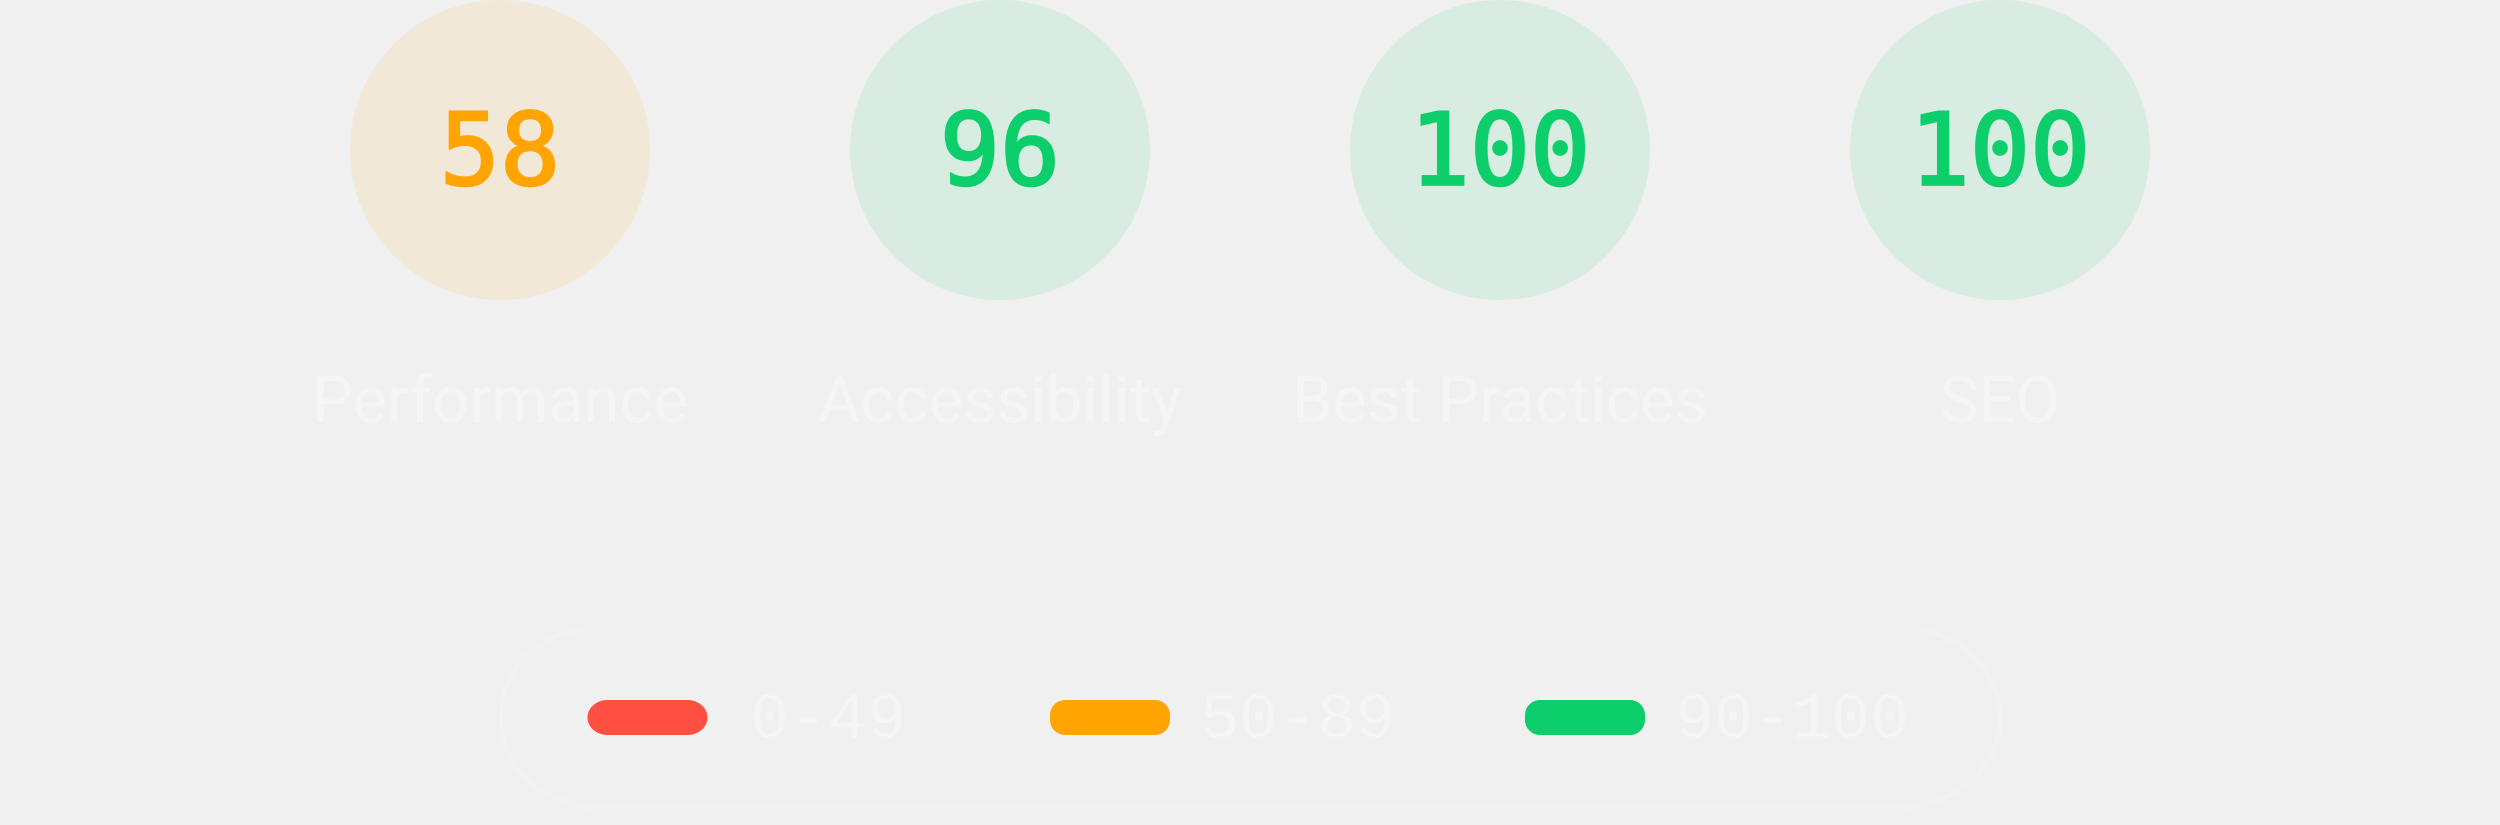
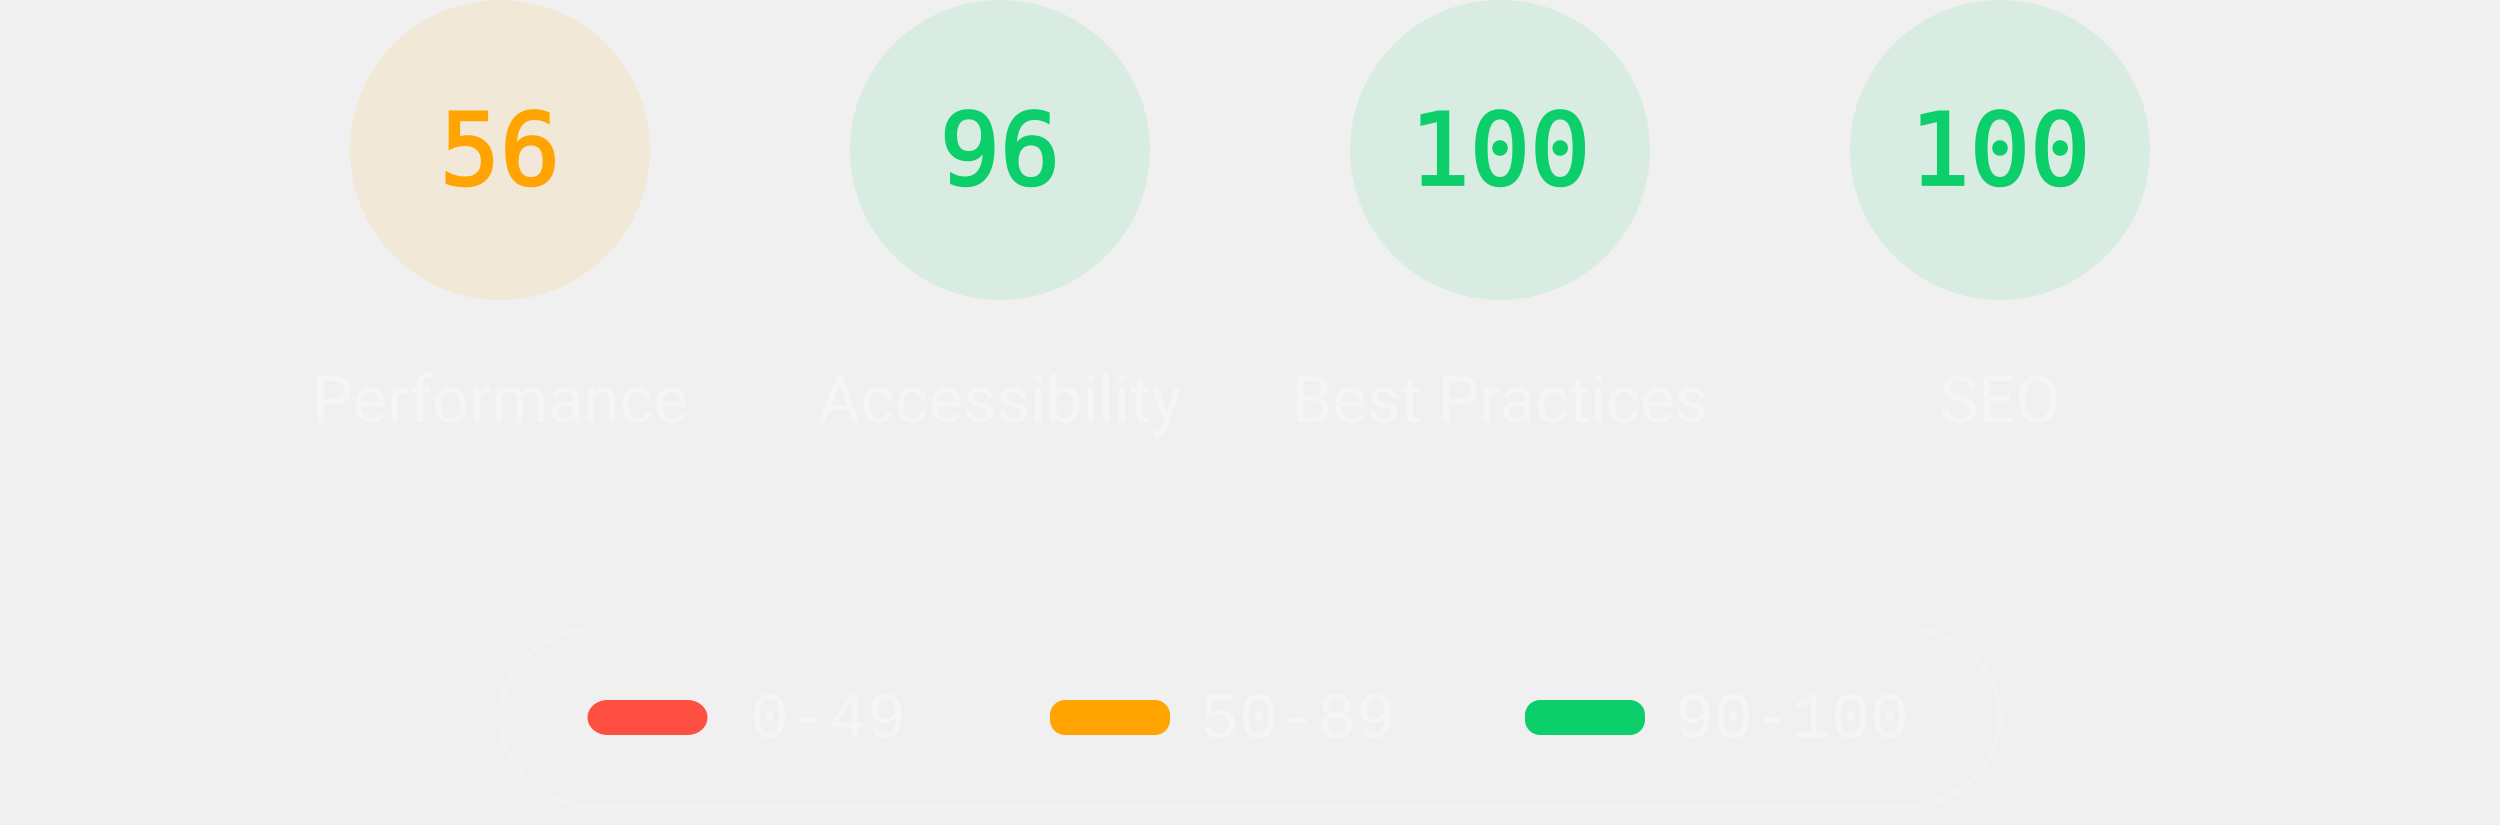
<svg xmlns="http://www.w3.org/2000/svg" class="theme--dark" fill="none" width="1000" height="330">
  <style>
			.gauge-base {
				opacity: 0.1
			}

			.gauge-arc {
				fill: none;
				animation-delay: 250ms;
				stroke-linecap: round;
				transform: rotate(-90deg);
				transform-origin: 100px 60px;
				animation: load-gauge 1s ease forwards
			}

			.guage-text {
				font-size: 40px;
				font-family: monospace;
				text-align: center
			}

			.guage-red {
				color: #ff4e42;
				fill: #ff4e42;
				stroke: #ff4e42
			}
			.guage-orange {
				color: #ffa400;
				fill: #ffa400;
				stroke: #ffa400
			}
			.guage-green {
				color: #0cce6b;
				fill: #0cce6b;
				stroke: #0cce6b
			}
			.theme--agnostic .guage-undefined {
				color: #5c5c5c;
				fill: #5c5c5c;
				stroke: #5c5c5c
			}
			.theme--light .guage-undefined {
				color: #1e1e1e;
				fill: #1e1e1e;
				stroke: #1e1e1e
			}
			.theme--dark .guage-undefined {
				color: #f5f5f5;
				fill: #f5f5f5;
				stroke: #f5f5f5
			}

			.guage-title {
				stroke: none;
				font-size: 26px;
				line-height: 26px;
				font-family: Roboto, Halvetica, Arial, sans-serif
			}
			.metric.guage-title {
				font-family: 'Courier New', Courier, monospace
			}
			.theme--agnostic .guage-title {
				color: #737373;
				fill: #737373
			}
			.theme--light .guage-title {
				color: #212121;
				fill: #212121
			}
			.theme--dark .guage-title {
				color: #f5f5f5;
				fill: #f5f5f5
			}

			@keyframes load-gauge {
				from {
					stroke-dasharray: 0 352.858
				}
			}
			.lh-gauge--pwa__disc {
				fill: #e0e0e0
			}
			.lh-gauge--pwa__logo {
				position: relative;
				fill: #b0b0b0
			}
			.lh-gauge--pwa__invisible {
				display: none
			}
			.lh-gauge--pwa__visible {
				display: inline
			}
			.guage-invisible {
				display: none
			}
			.lh-gauge--pwa__logo--primary-color {
				fill: #304ffe
			}
			.theme--agnostic .lh-gauge--pwa__logo--secondary-color {
				fill: #787878
			}
			.theme--light .lh-gauge--pwa__logo--secondary-color {
				fill: #3d3d3d
			}
			.theme--dark .lh-gauge--pwa__logo--secondary-color {
				fill: #d8b6b6
			}
			.theme--light #svg_2 {
				stroke: #00000022
			}
			.theme--agnostic #svg_2 {
				stroke: #616161
			}
			.theme--light #svg_2 {
				stroke: #00000022
			}
			.theme--dark #svg_2 {
				stroke: #f5f5f566
			}
		</style>
  <svg class="guage-div guage-perf guage-orange" viewBox="0 0 200 200" width="200" height="200" x="100" y="0">
    <circle class="gauge-base" r="56" cx="100" cy="60" stroke-width="8" />
-     <circle class="gauge-arc guage-arc-1" r="56" cx="100" cy="60" stroke-width="8" style="stroke-dasharray: 204.078, 351.858;" />
-     <text class="guage-text" x="100px" y="60px" alignment-baseline="central" dominant-baseline="central" text-anchor="middle">58</text>
+     <circle class="gauge-arc guage-arc-1" r="56" cx="100" cy="60" stroke-width="8" style="stroke-dasharray: 197.04, 351.858;" />
+     <text class="guage-text" x="100px" y="60px" alignment-baseline="central" dominant-baseline="central" text-anchor="middle">56</text>
    <text class="guage-title" x="100px" y="160px" alignment-baseline="central" dominant-baseline="central" text-anchor="middle">Performance</text>
  </svg>
  <svg class="guage-div guage-acc guage-green" viewBox="0 0 200 200" width="200" height="200" x="300" y="0">
    <circle class="gauge-base" r="56" cx="100" cy="60" stroke-width="8" />
    <circle class="gauge-arc guage-arc-2" r="56" cx="100" cy="60" stroke-width="8" style="stroke-dasharray: 337.784, 351.858;" />
    <text class="guage-text" x="100px" y="60px" alignment-baseline="central" dominant-baseline="central" text-anchor="middle">96</text>
    <text class="guage-title" x="100px" y="160px" alignment-baseline="central" dominant-baseline="central" text-anchor="middle">Accessibility</text>
  </svg>
  <svg class="guage-div guage-best guage-green" viewBox="0 0 200 200" width="200" height="200" x="500" y="0">
    <circle class="gauge-base" r="56" cx="100" cy="60" stroke-width="8" />
    <circle class="gauge-arc guage-arc-3" r="56" cx="100" cy="60" stroke-width="8" style="stroke-dasharray: 351.858, 351.858;" />
    <text class="guage-text" x="100px" y="60px" alignment-baseline="central" dominant-baseline="central" text-anchor="middle">100</text>
    <text class="guage-title" x="100px" y="160px" alignment-baseline="central" dominant-baseline="central" text-anchor="middle">Best Practices</text>
  </svg>
  <svg class="guage-div guage-seo guage-green" viewBox="0 0 200 200" width="200" height="200" x="700" y="0">
    <circle class="gauge-base" r="56" cx="100" cy="60" stroke-width="8" />
    <circle class="gauge-arc guage-arc-4" r="56" cx="100" cy="60" stroke-width="8" style="stroke-dasharray: 351.858, 351.858;" />
    <text class="guage-text" x="100px" y="60px" alignment-baseline="central" dominant-baseline="central" text-anchor="middle">100</text>
    <text class="guage-title" x="100px" y="160px" alignment-baseline="central" dominant-baseline="central" text-anchor="middle">SEO</text>
  </svg>
  <svg class="guage-div guage-pwa guage-invisible" viewBox="0 0 200 200" width="200" height="200" x="900" y="0">
    <svg viewBox="0 0 60 60" width="112" height="112" x="44" y="4">
      <defs>
        <linearGradient id="lh-gauge--pwa__check-circle__gradient-0" x1="50%" y1="0%" x2="50%" y2="100%">
          <stop stop-color="#00C852" offset="0%" />
          <stop stop-color="#009688" offset="100%" />
        </linearGradient>
        <linearGradient id="lh-gauge--pwa__installable__shadow-gradient-0" x1="76.056%" x2="24.111%" y1="82.995%" y2="24.735%">
          <stop stop-color="#A5D6A7" offset="0%" />
          <stop stop-color="#80CBC4" offset="100%" />
        </linearGradient>
        <linearGradient id="lh-gauge--pwa__fast-reliable__shadow-gradient-0" x1="76.056%" y1="82.995%" x2="25.678%" y2="26.493%">
          <stop stop-color="#64B5F6" offset="0%" />
          <stop stop-color="#2979FF" offset="100%" />
        </linearGradient>
        <g id="lh-gauge--pwa__fast-reliable-badge-0">
          <circle fill="#FFFFFF" cx="10" cy="10" r="10" />
          <path fill="#304FFE" d="M10 3.58l5.25 2.34v3.5c0 3.23-2.24 6.26-5.25 7-3.01-.74-5.25-3.77-5.25-7v-3.5L10 3.58zm-.47 10.74l2.76-4.83.03-.07c.04-.08 0-.24-.22-.24h-1.64l.47-3.26h-.47l-2.7 4.77c-.02.01.05-.1-.04.05-.09.16-.1.31.18.31h1.63l-.47 3.27h.47z" />
        </g>
        <g id="lh-gauge--pwa__installable-badge-0">
          <circle fill="#FFFFFF" cx="10" cy="10" r="10" />
          <path fill="#009688" d="M10 4.167A5.835 5.835 0 0 0 4.167 10 5.835 5.835 0 0 0 10 15.833 5.835 5.835 0 0 0 15.833 10 5.835 5.835 0 0 0 10 4.167zm2.917 6.416h-2.334v2.334H9.417v-2.334H7.083V9.417h2.334V7.083h1.166v2.334h2.334v1.166z" />
        </g>
      </defs>
      <g stroke="none" fill-rule="nonzero">
        <circle class="lh-gauge--pwa__disc" cx="30" cy="30" r="30" />
        <g class="lh-gauge--pwa__logo">
          <path d="M35.66 19.39l.7-1.75h2L37.4 15 38.6 12l3.4 9h-2.51l-.58-1.61z" />
          <path d="M33.52 21l3.65-9h-2.42l-2.5 5.82L30.5 12h-1.86l-1.9 5.82-1.35-2.65-1.21 3.72L25.4 21h2.38l1.72-5.2 1.64 5.2z" />
          <path fill-rule="nonzero" d="M20.3 17.91h1.48c.45 0 .85-.05 1.2-.15l.39-1.18 1.07-3.3a2.64 2.64 0 0 0-.28-.37c-.55-.6-1.36-.91-2.42-.91H18v9h2.3V17.9zm1.96-3.84c.22.22.33.5.33.87 0 .36-.1.65-.29.87-.2.23-.59.35-1.15.35h-.86v-2.41h.87c.52 0 .89.1 1.1.32z" />
        </g>
        <rect class="lh-gauge--pwa__component lh-gauge--pwa__na-line lh-gauge--pwa__invisible" fill="#FFFFFF" x="20" y="32" width="20" height="4" rx="2" />
        <g class="lh-gauge--pwa__component lh-gauge--pwa__fast-reliable-badge lh-gauge--pwa__invisible" transform="translate(20, 29)">
          <path fill="url(#lh-gauge--pwa__fast-reliable__shadow-gradient-0)" d="M33.63 19.49A30 30 0 0 1 16.2 30.36L3 17.14 17.14 3l16.49 16.49z" />
          <use href="#lh-gauge--pwa__fast-reliable-badge-0" />
        </g>
        <g class="lh-gauge--pwa__component lh-gauge--pwa__installable-badge lh-gauge--pwa__invisible" transform="translate(20, 29)">
          <path fill="url(#lh-gauge--pwa__installable__shadow-gradient-0)" d="M33.629 19.487c-4.272 5.453-10.391 9.39-17.415 10.869L3 17.142 17.142 3 33.63 19.487z" />
          <use href="#lh-gauge--pwa__installable-badge-0" />
        </g>
        <g class="lh-gauge--pwa__component lh-gauge--pwa__fast-reliable-installable-badges lh-gauge--pwa__invisible">
          <g transform="translate(8, 29)">
            <path fill="url(#lh-gauge--pwa__fast-reliable__shadow-gradient-0)" d="M16.321 30.463L3 17.143 17.142 3l22.365 22.365A29.864 29.864 0 0 1 22 31c-1.942 0-3.84-.184-5.679-.537z" />
            <use href="#lh-gauge--pwa__fast-reliable-badge-0" />
          </g>
          <g transform="translate(32, 29)">
            <path fill="url(#lh-gauge--pwa__installable__shadow-gradient-0)" d="M25.982 11.84a30.107 30.107 0 0 1-13.08 15.203L3 17.143 17.142 3l8.84 8.84z" />
            <use href="#lh-gauge--pwa__installable-badge-0" />
          </g>
        </g>
        <g class="lh-gauge--pwa__component lh-gauge--pwa__check-circle lh-gauge--pwa__invisible" transform="translate(18, 28)">
          <circle fill="#FFFFFF" cx="12" cy="12" r="12" />
          <path fill="url(#lh-gauge--pwa__check-circle__gradient-0)" d="M12 2a10 10 0 1 0 0 20 10 10 0 0 0 0-20zm-2 15l-5-5 1.41-1.41L10 14.17l7.59-7.59L19 8l-9 9z" />
        </g>
      </g>
    </svg>
    <text class="guage-title" y="160px" alignment-baseline="central" dominant-baseline="central" text-anchor="middle">
      <tspan x="100px" dy="-6px">Progressive</tspan>
      <tspan x="100px" dy="30px">Web App</tspan>
    </text>
  </svg>
  <svg width="604" height="76" x="200" y="250">
    <g>
      <rect fill="none" id="canvas_background" height="80" width="604" y="-1" x="-1" />
      <g display="none" overflow="visible" y="0" x="0" height="100%" width="100%" id="canvasGrid">
        <rect fill="url(#gridpattern)" stroke-width="0" y="0" x="0" height="100%" width="100%" />
      </g>
    </g>
    <g>
      <rect fill-opacity="0" stroke-width="2" rx="40" id="svg_2" height="72" width="600" y="1" x="0" fill="#000000" />
      <rect stroke="#000" rx="8" id="svg_3" height="14" width="48" y="30" x="35" stroke-opacity="null" stroke-width="0" fill="#ff4e42" />
      <rect stroke="#000" rx="6" id="svg_4" height="14" width="48" y="30" x="220" stroke-opacity="null" stroke-width="0" fill="#ffa400" />
      <rect stroke="#000" rx="6" id="svg_5" height="14" width="48" y="30" x="410" stroke-opacity="null" stroke-width="0" fill="#0cce6b" />
      <text class="metric guage-title" xml:space="preserve" text-anchor="start" font-size="26" id="svg_6" y="45" x="100" stroke-opacity="null" stroke-width="0" stroke="#000">0-49</text>
      <text class="metric guage-title" xml:space="preserve" text-anchor="start" font-size="26" id="svg_7" y="45" x="280" stroke-opacity="null" stroke-width="0" stroke="#000">50-89</text>
      <text class="metric guage-title" xml:space="preserve" text-anchor="start" font-size="26" id="svg_8" y="45" x="470" stroke-opacity="null" stroke-width="0" stroke="#000">90-100</text>
    </g>
  </svg>
</svg>
